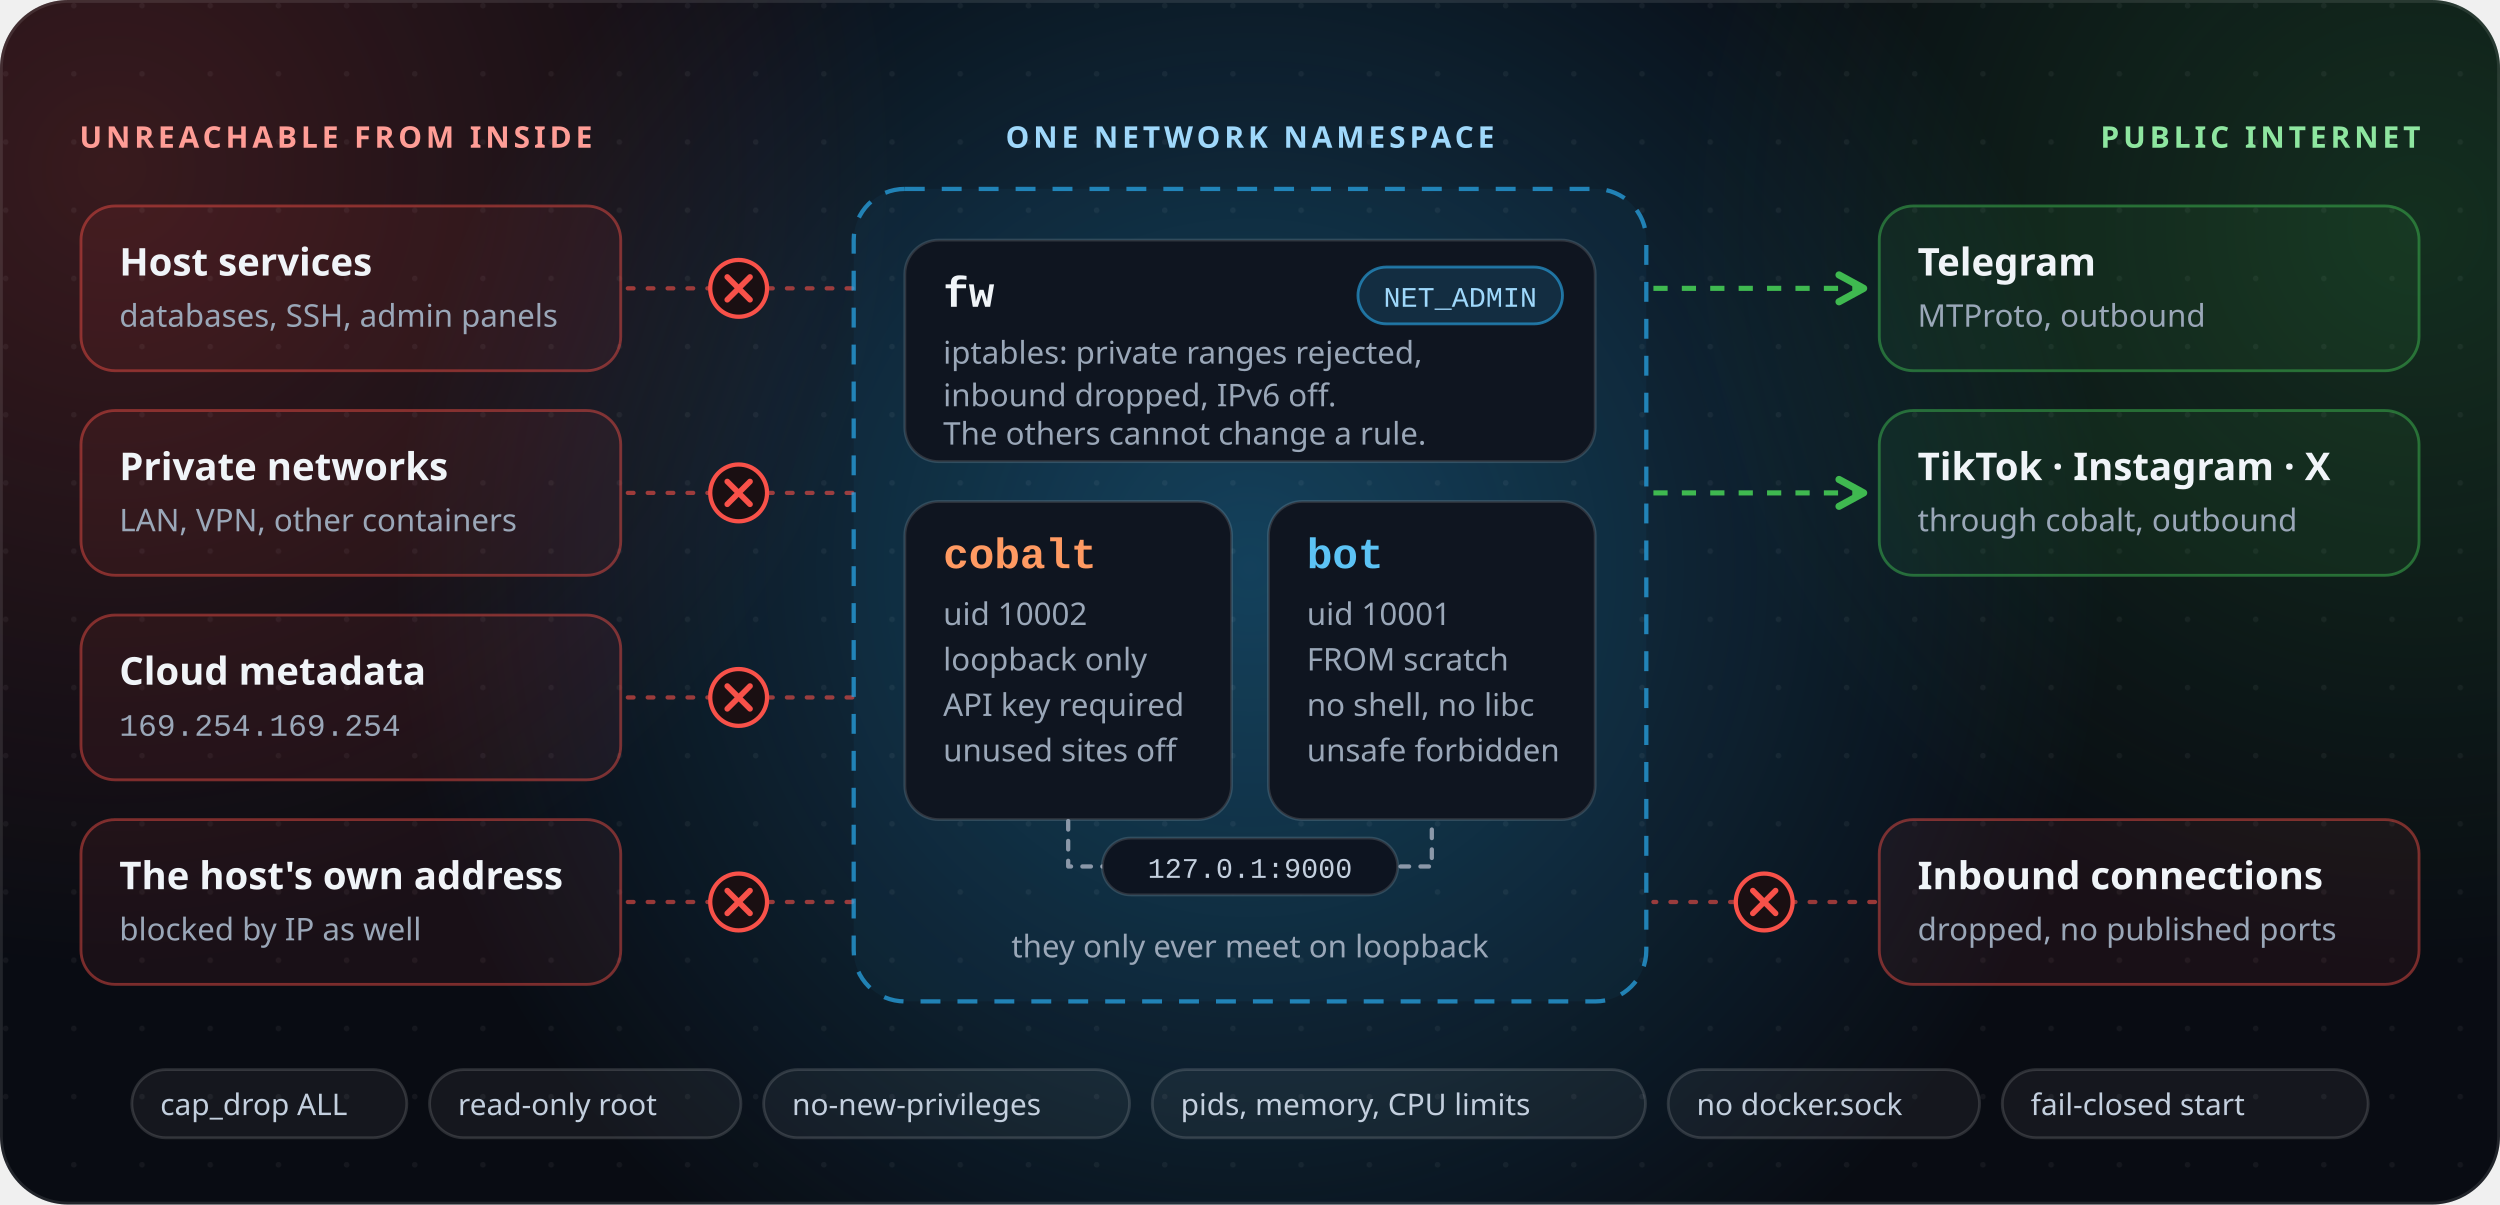
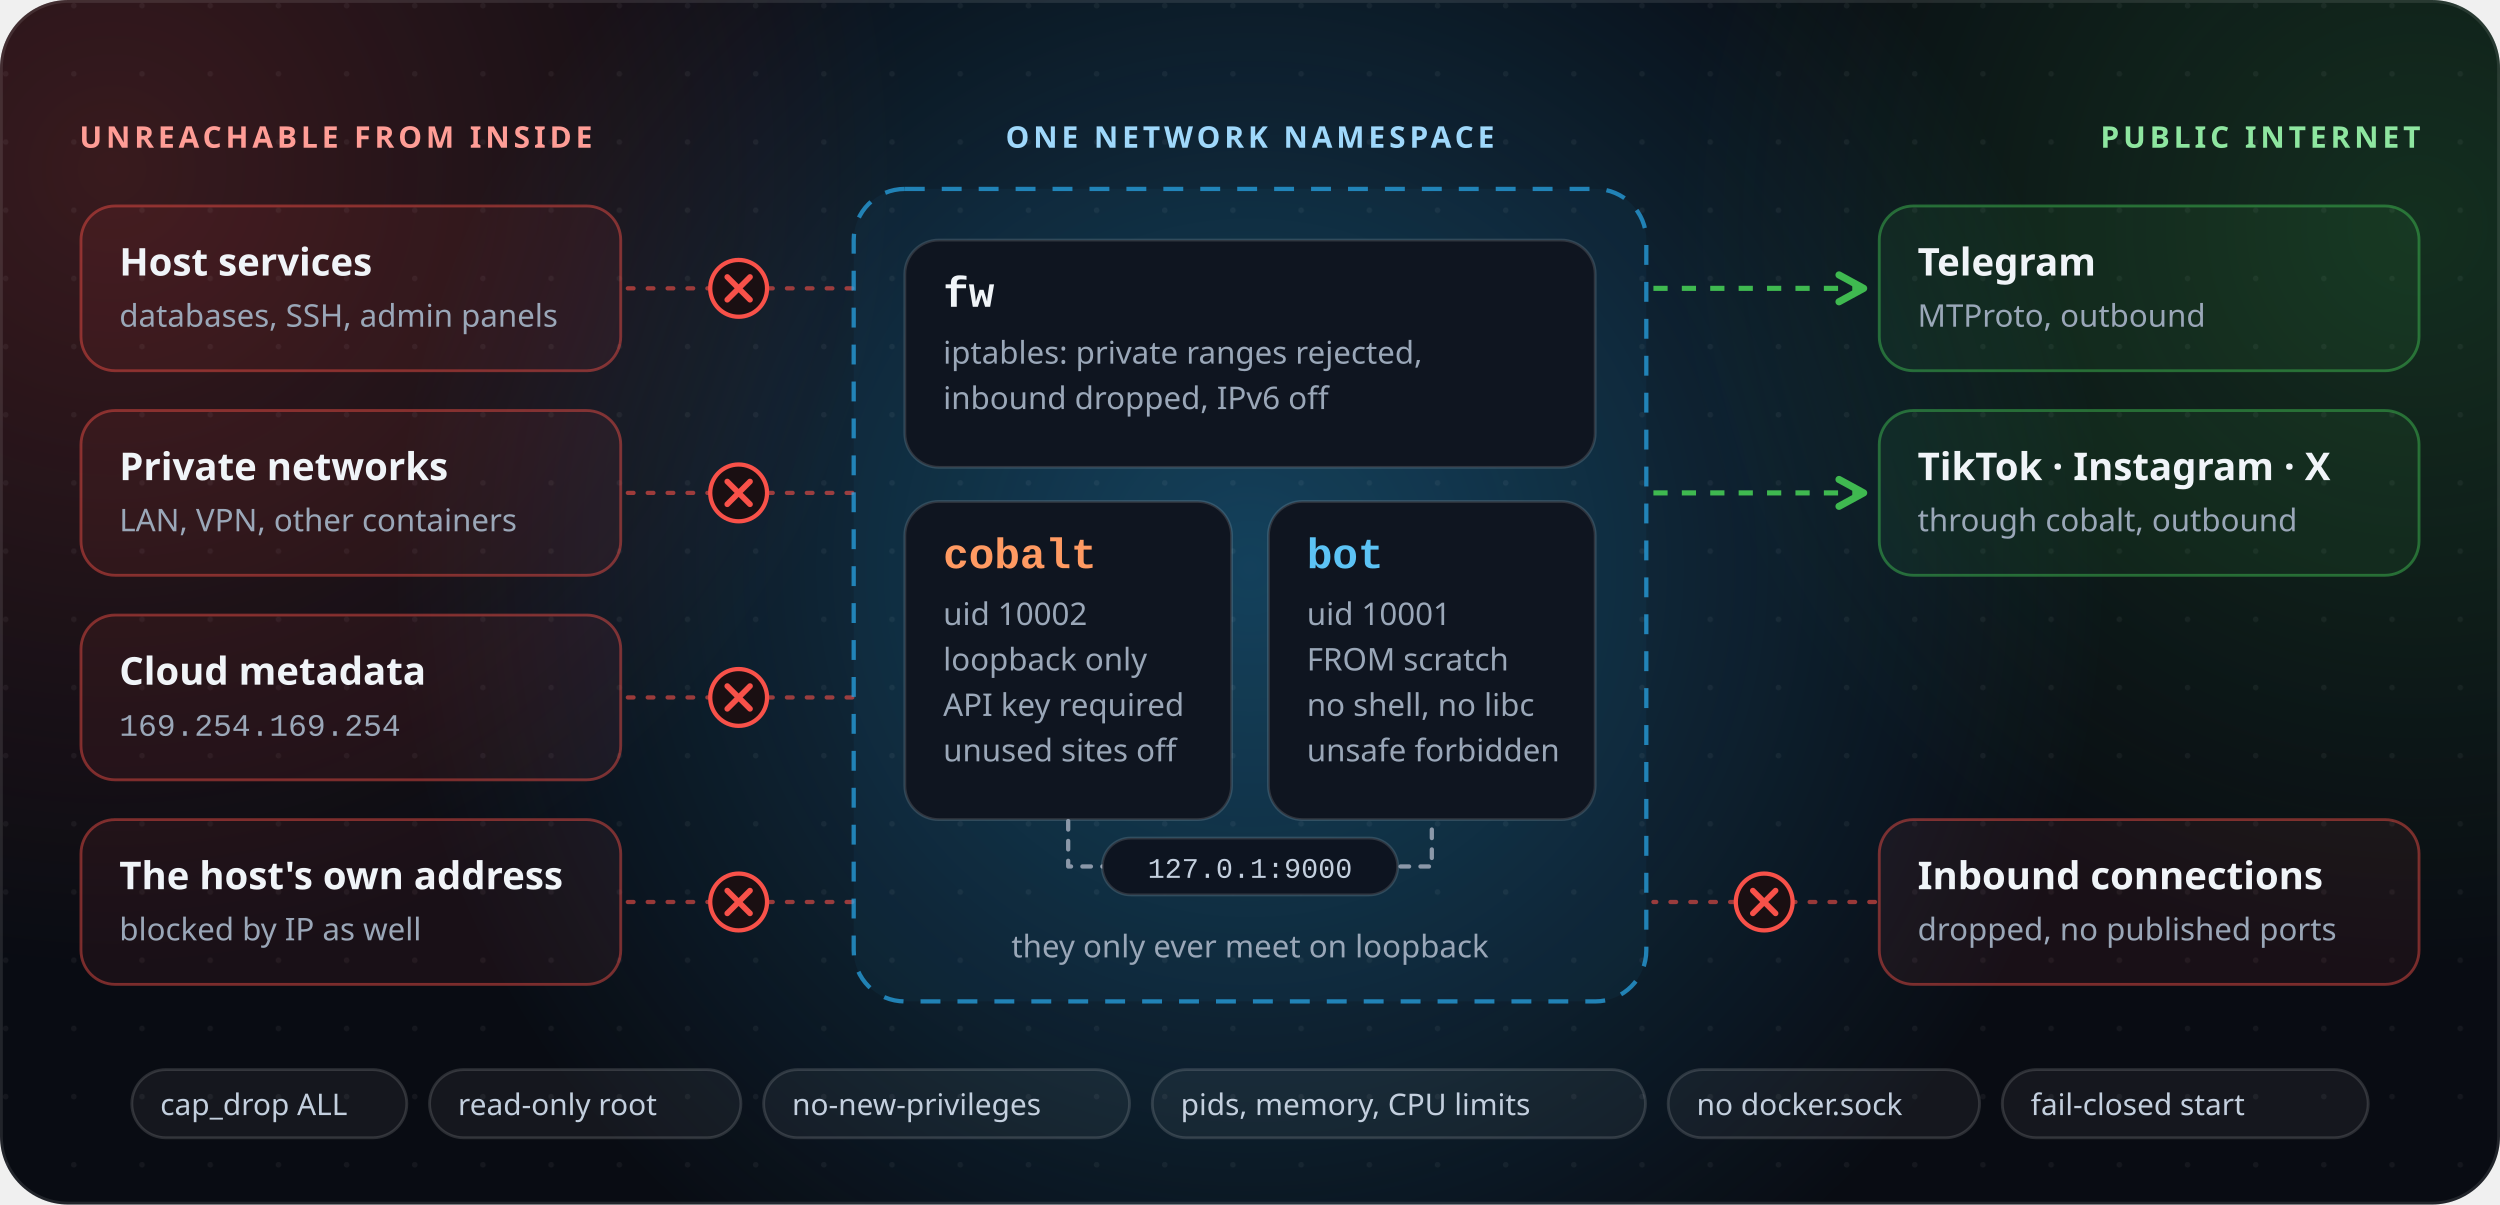
<svg xmlns="http://www.w3.org/2000/svg" viewBox="0 0 880 424" role="img" aria-labelledby="t d">
  <defs>
    <clipPath id="frame">
      <rect width="880" height="424" rx="24" />
    </clipPath>
    <radialGradient id="glowBlue">
      <stop offset="0" stop-color="#2aabee" stop-opacity=".3" />
      <stop offset="1" stop-color="#2aabee" stop-opacity="0" />
    </radialGradient>
    <radialGradient id="glowRed">
      <stop offset="0" stop-color="#f85149" stop-opacity=".2" />
      <stop offset="1" stop-color="#f85149" stop-opacity="0" />
    </radialGradient>
    <radialGradient id="glowGreen">
      <stop offset="0" stop-color="#3fb950" stop-opacity=".2" />
      <stop offset="1" stop-color="#3fb950" stop-opacity="0" />
    </radialGradient>
    <pattern id="dots" width="24" height="24" patternUnits="userSpaceOnUse">
      <circle cx="2" cy="2" r="1" fill="#fff" fill-opacity=".05" />
    </pattern>
    <marker id="go" viewBox="0 0 8 8" refX="6.5" refY="4" markerWidth="7" markerHeight="7" orient="auto">
      <path d="M1 1 6.5 4 1 7" fill="none" stroke="#3fb950" stroke-width="1.6" stroke-linecap="round" stroke-linejoin="round" />
    </marker>
    <g id="no">
      <circle r="10" fill="#1a0f12" stroke="#f85149" stroke-width="1.5" />
      <path d="M-4-4 4 4M4-4-4 4" stroke="#f85149" stroke-width="2" stroke-linecap="round" />
    </g>
  </defs>
  <style>
    text{font-family:-apple-system,BlinkMacSystemFont,'Segoe UI','Noto Sans',Helvetica,Arial,sans-serif}
    .mono{font-family:ui-monospace,SFMono-Regular,'SF Mono',Menlo,Consolas,'Liberation Mono',monospace}
    .cap{font-size:10.5px;font-weight:700;letter-spacing:1.4px}
    .h{font-size:13.5px;font-weight:650;fill:#f0f4f8}
    .p{font-size:11px;fill:#9aa7b8}
    .bad{fill:#f85149;fill-opacity:.07;stroke:#f85149;stroke-opacity:.45}
    .ok{fill:#3fb950;fill-opacity:.08;stroke:#3fb950;stroke-opacity:.5}
    .in{fill:#0f1520;stroke:#fff;stroke-opacity:.14}
    .chip{fill:#fff;fill-opacity:.05;stroke:#fff;stroke-opacity:.14}
    .ct{font-size:10.5px;fill:#c3cfde}
    .deny{fill:none;stroke:#f85149;stroke-opacity:.6;stroke-width:1.5;stroke-dasharray:2 5;stroke-linecap:round}
    .allow{fill:none;stroke:#3fb950;stroke-width:1.8;stroke-dasharray:5 5;animation:allow 1s linear infinite}
    @keyframes allow{to{stroke-dashoffset:-20}}
    .x{animation:x 2.4s ease-in-out infinite}
    .x.b{animation-delay:-.6s}.x.c{animation-delay:-1.2s}.x.d{animation-delay:-1.8s}
    @keyframes x{0%,100%{transform:scale(1)}50%{transform:scale(1.18)}}
    .jail{fill:#2aabee;fill-opacity:.05;stroke:#2aabee;stroke-opacity:.7;stroke-width:1.5;stroke-dasharray:7 6;animation:jail 20s linear infinite}
    @keyframes jail{to{stroke-dashoffset:-260}}
    @media (prefers-reduced-motion:reduce){*{animation:none!important}}
  </style>
  <g clip-path="url(#frame)">
    <rect width="880" height="424" fill="#090c13" />
    <circle cx="440" cy="200" r="300" fill="url(#glowBlue)" />
    <circle cx="40" cy="60" r="280" fill="url(#glowRed)" />
    <circle cx="850" cy="80" r="260" fill="url(#glowGreen)" />
    <rect width="880" height="424" fill="url(#dots)" />
  </g>
  <rect x=".5" y=".5" width="879" height="423" rx="23.5" fill="none" stroke="#fff" stroke-opacity=".1" />
  <text class="cap" x="28" y="52" fill="#ff9d96">UNREACHABLE FROM INSIDE</text>
  <text class="cap" x="440" y="52" fill="#9fd8fb" text-anchor="middle">ONE NETWORK NAMESPACE</text>
  <text class="cap" x="852" y="52" fill="#8ee6a0" text-anchor="end">PUBLIC INTERNET</text>
  <rect class="bad" x="28.5" y="72.5" width="190" height="58" rx="12" />
  <text class="h" x="42" y="97">Host services</text>
  <text class="p" x="42" y="115">databases, SSH, admin panels</text>
  <rect class="bad" x="28.5" y="144.5" width="190" height="58" rx="12" />
  <text class="h" x="42" y="169">Private networks</text>
  <text class="p" x="42" y="187">LAN, VPN, other containers</text>
  <rect class="bad" x="28.5" y="216.5" width="190" height="58" rx="12" />
  <text class="h" x="42" y="241">Cloud metadata</text>
  <text class="p mono" x="42" y="259">169.254.169.254</text>
  <rect class="bad" x="28.5" y="288.5" width="190" height="58" rx="12" />
  <text class="h" x="42" y="313">The host's own address</text>
  <text class="p" x="42" y="331">blocked by IP as well</text>
  <path class="deny" d="M300 101.5H220M300 173.5H220M300 245.5H220M300 317.5H220" />
  <g transform="translate(260 101.5)">
    <use href="#no" class="x" />
  </g>
  <g transform="translate(260 173.5)">
    <use href="#no" class="x b" />
  </g>
  <g transform="translate(260 245.5)">
    <use href="#no" class="x c" />
  </g>
  <g transform="translate(260 317.5)">
    <use href="#no" class="x d" />
  </g>
  <rect class="jail" x="300.5" y="66.5" width="279" height="286" rx="18" />
-   <rect class="in" x="318.5" y="84.5" width="243" height="78" rx="12" />
+   <rect class="in" x="318.5" y="84.5" width="243" height="80" rx="12" />
  <text class="mono" x="332" y="108" font-size="15" font-weight="700" fill="#f0f4f8">fw</text>
-   <rect x="478" y="94" width="72" height="20" rx="10" fill="#2aabee" fill-opacity=".16" stroke="#2aabee" stroke-opacity=".6" />
-   <text class="mono" x="514" y="108" font-size="10" fill="#9fd8fb" text-anchor="middle">NET_ADMIN</text>
  <text class="p">
    <tspan x="332" y="128">iptables: private ranges rejected,</tspan>
-     <tspan x="332" y="143">inbound dropped, IPv6 off.</tspan>
+     <tspan x="332" y="144">inbound dropped, IPv6 off</tspan>
  </text>
-   <text class="p" x="332" y="156.5" fill="#6d7a8c">The others cannot change a rule.</text>
  <rect class="in" x="318.5" y="176.5" width="115" height="112" rx="12" />
  <text class="mono" x="332" y="200" font-size="15" font-weight="700" fill="#ff9a62">cobalt</text>
  <text class="p">
    <tspan x="332" y="220">uid 10002</tspan>
    <tspan x="332" y="236">loopback only</tspan>
    <tspan x="332" y="252">API key required</tspan>
    <tspan x="332" y="268">unused sites off</tspan>
  </text>
  <rect class="in" x="446.5" y="176.5" width="115" height="112" rx="12" />
  <text class="mono" x="460" y="200" font-size="15" font-weight="700" fill="#5cc3f5">bot</text>
  <text class="p">
    <tspan x="460" y="220">uid 10001</tspan>
    <tspan x="460" y="236">FROM scratch</tspan>
    <tspan x="460" y="252">no shell, no libc</tspan>
    <tspan x="460" y="268">unsafe forbidden</tspan>
  </text>
  <path d="M376 289v16h128v-16" fill="none" stroke="#8b98a9" stroke-width="1.5" stroke-linecap="round" stroke-linejoin="round" stroke-dasharray="3 4" />
  <rect x="388" y="295" width="104" height="20" rx="10" fill="#0d1420" stroke="#fff" stroke-opacity=".14" />
  <text class="mono" x="440" y="309" font-size="10" fill="#c3cfde" text-anchor="middle">127.0.1:9000</text>
  <text class="p" x="440" y="337" text-anchor="middle" fill="#6d7a8c">they only ever meet on loopback</text>
  <rect class="ok" x="661.5" y="72.5" width="190" height="58" rx="12" />
  <text class="h" x="675" y="97">Telegram</text>
  <text class="p" x="675" y="115">MTProto, outbound</text>
  <rect class="ok" x="661.5" y="144.5" width="190" height="58" rx="12" />
  <text class="h" x="675" y="169">TikTok · Instagram · X</text>
  <text class="p" x="675" y="187">through cobalt, outbound</text>
  <rect class="bad" x="661.5" y="288.5" width="190" height="58" rx="12" />
  <text class="h" x="675" y="313">Inbound connections</text>
  <text class="p" x="675" y="331">dropped, no published ports</text>
  <path class="allow" d="M582 101.5h74" marker-end="url(#go)" />
  <path class="allow" d="M582 173.5h74" marker-end="url(#go)" />
  <path class="deny" d="M660 317.5H582" />
  <g transform="translate(621 317.5)">
    <use href="#no" class="x b" />
  </g>
  <g class="mono">
    <rect class="chip" x="46.4" y="376.5" width="96.8" height="24" rx="12" />
    <text class="ct" x="56.4" y="392.5" textLength="76.8">cap_drop ALL</text>
    <rect class="chip" x="151.2" y="376.5" width="109.6" height="24" rx="12" />
    <text class="ct" x="161.2" y="392.5" textLength="89.6">read-only root</text>
    <rect class="chip" x="268.8" y="376.5" width="128.8" height="24" rx="12" />
    <text class="ct" x="278.8" y="392.5" textLength="108.8">no-new-privileges</text>
    <rect class="chip" x="405.6" y="376.5" width="173.6" height="24" rx="12" />
    <text class="ct" x="415.6" y="392.5" textLength="153.6">pids, memory, CPU limits</text>
    <rect class="chip" x="587.2" y="376.5" width="109.6" height="24" rx="12" />
    <text class="ct" x="597.2" y="392.5" textLength="89.6">no docker.sock</text>
    <rect class="chip" x="704.8" y="376.5" width="128.8" height="24" rx="12" />
    <text class="ct" x="714.8" y="392.5" textLength="108.8">fail-closed start</text>
  </g>
</svg>
